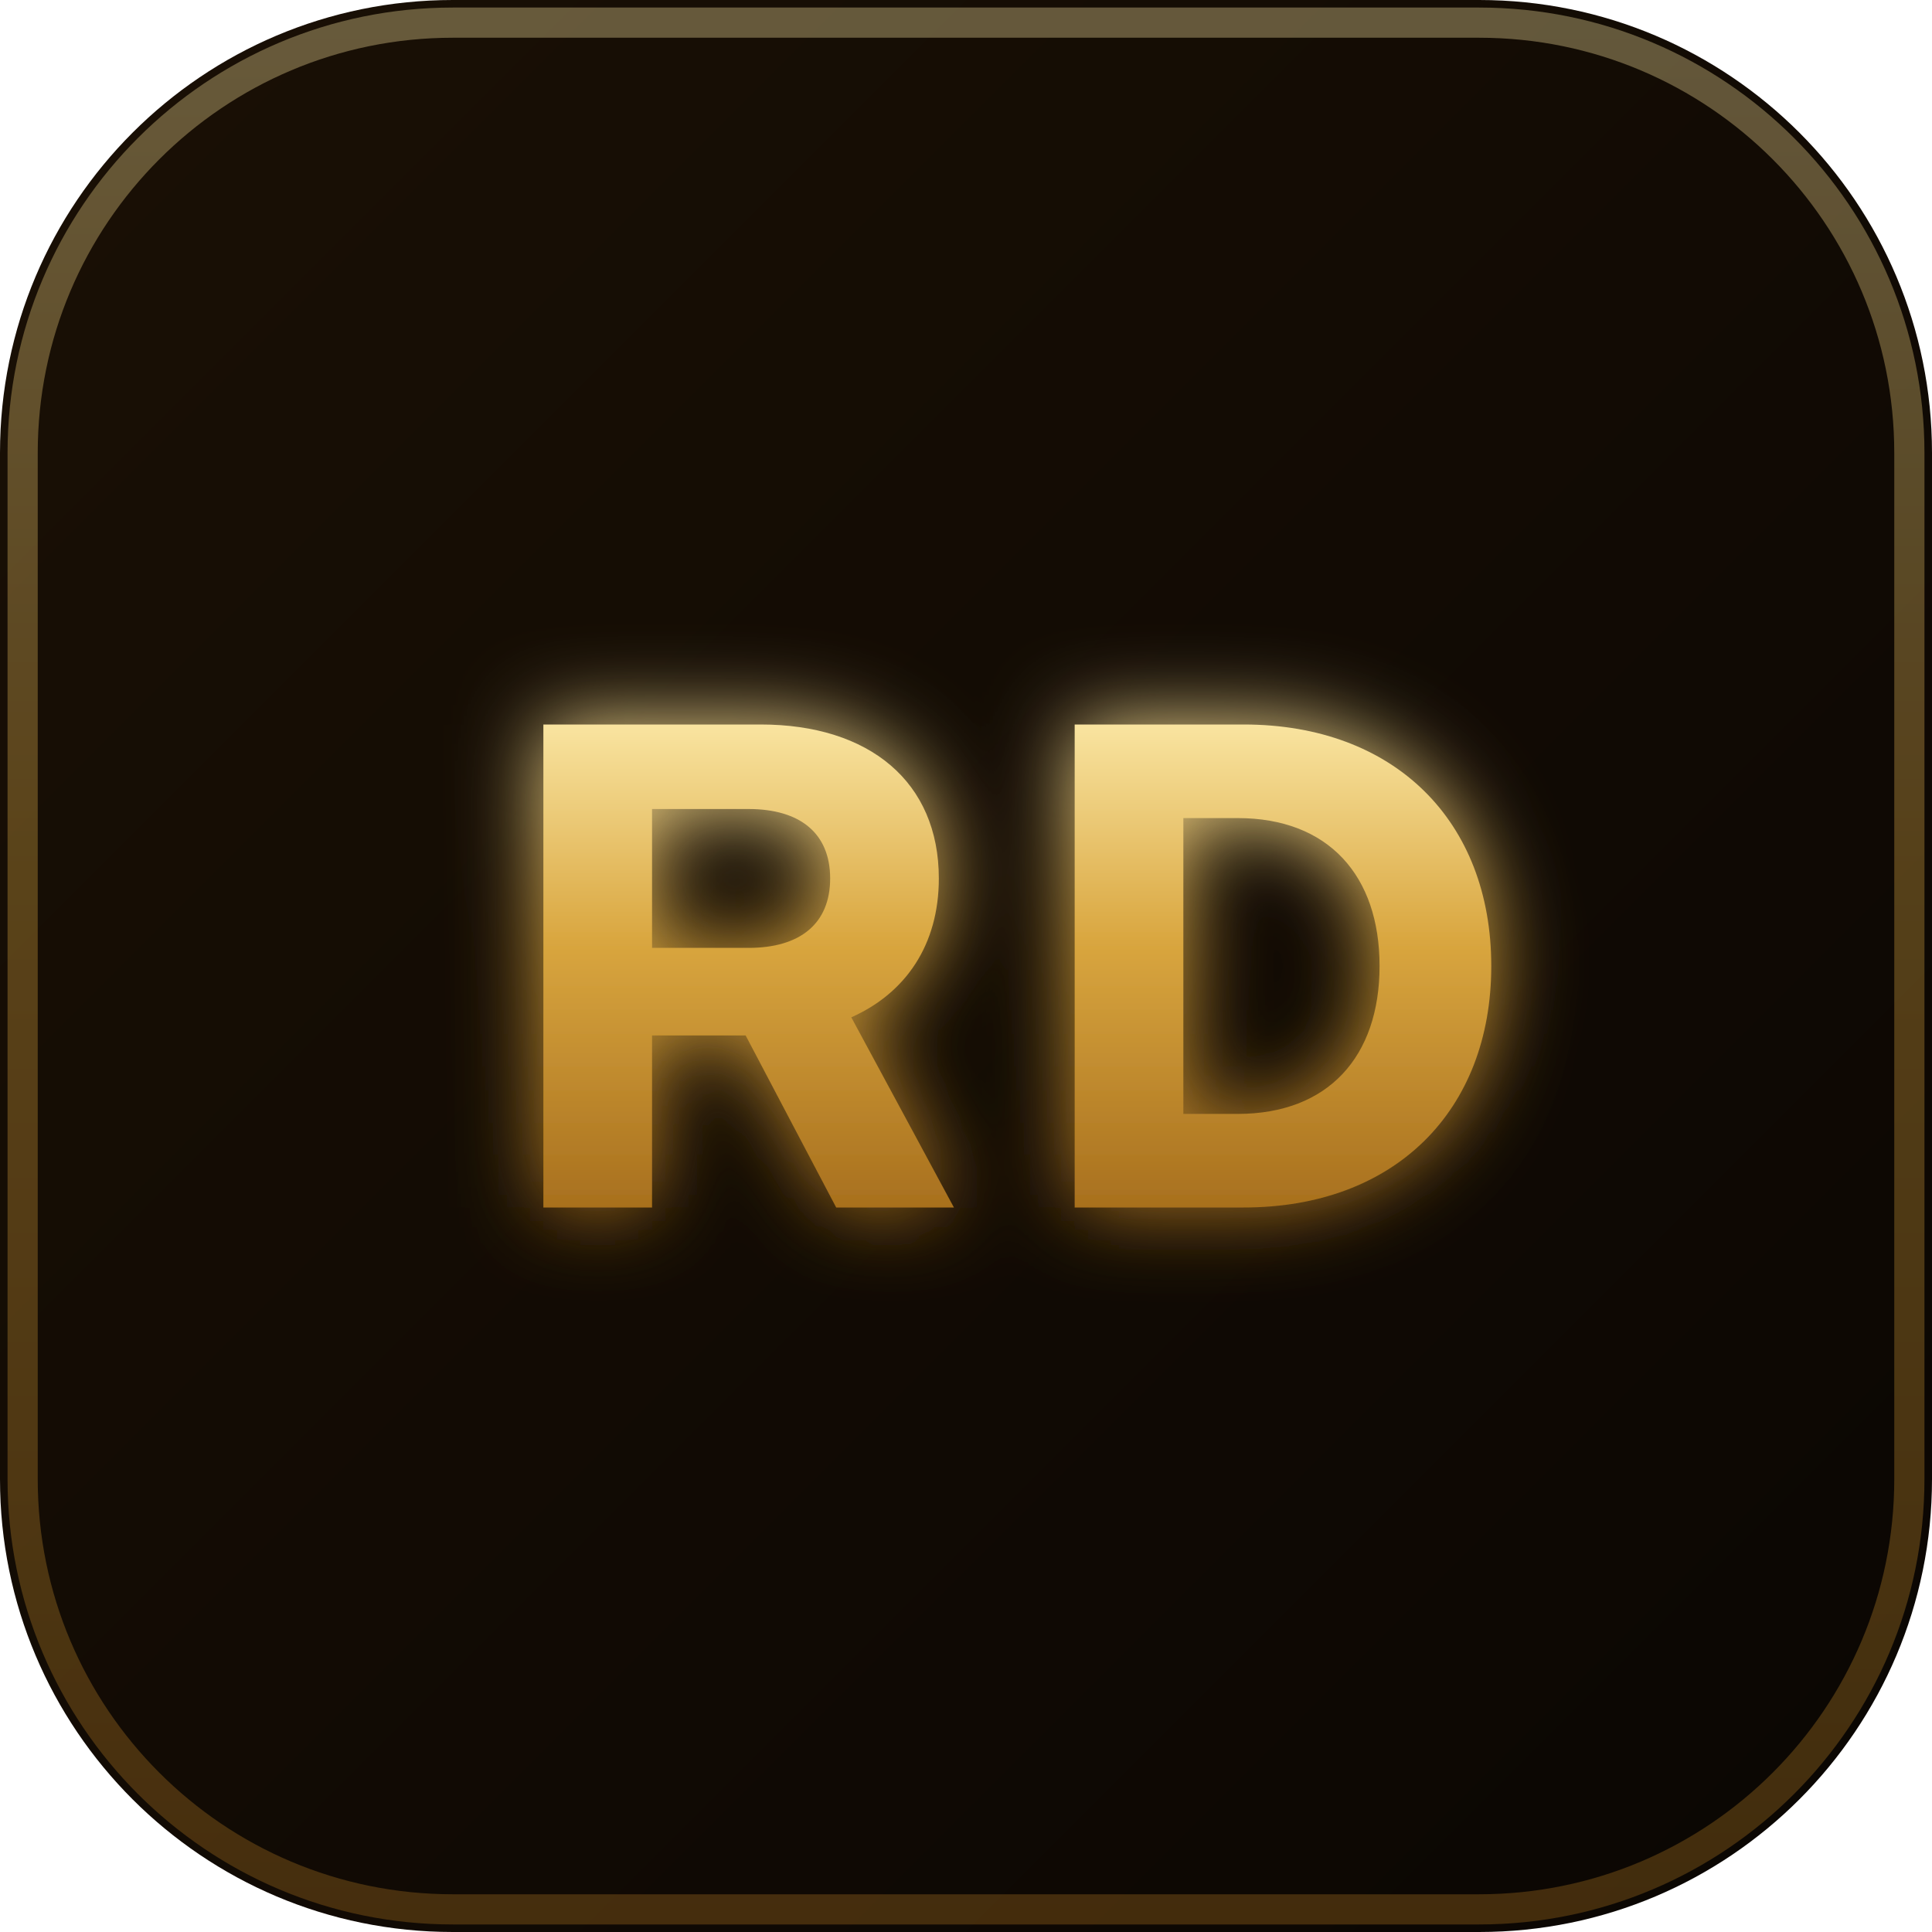
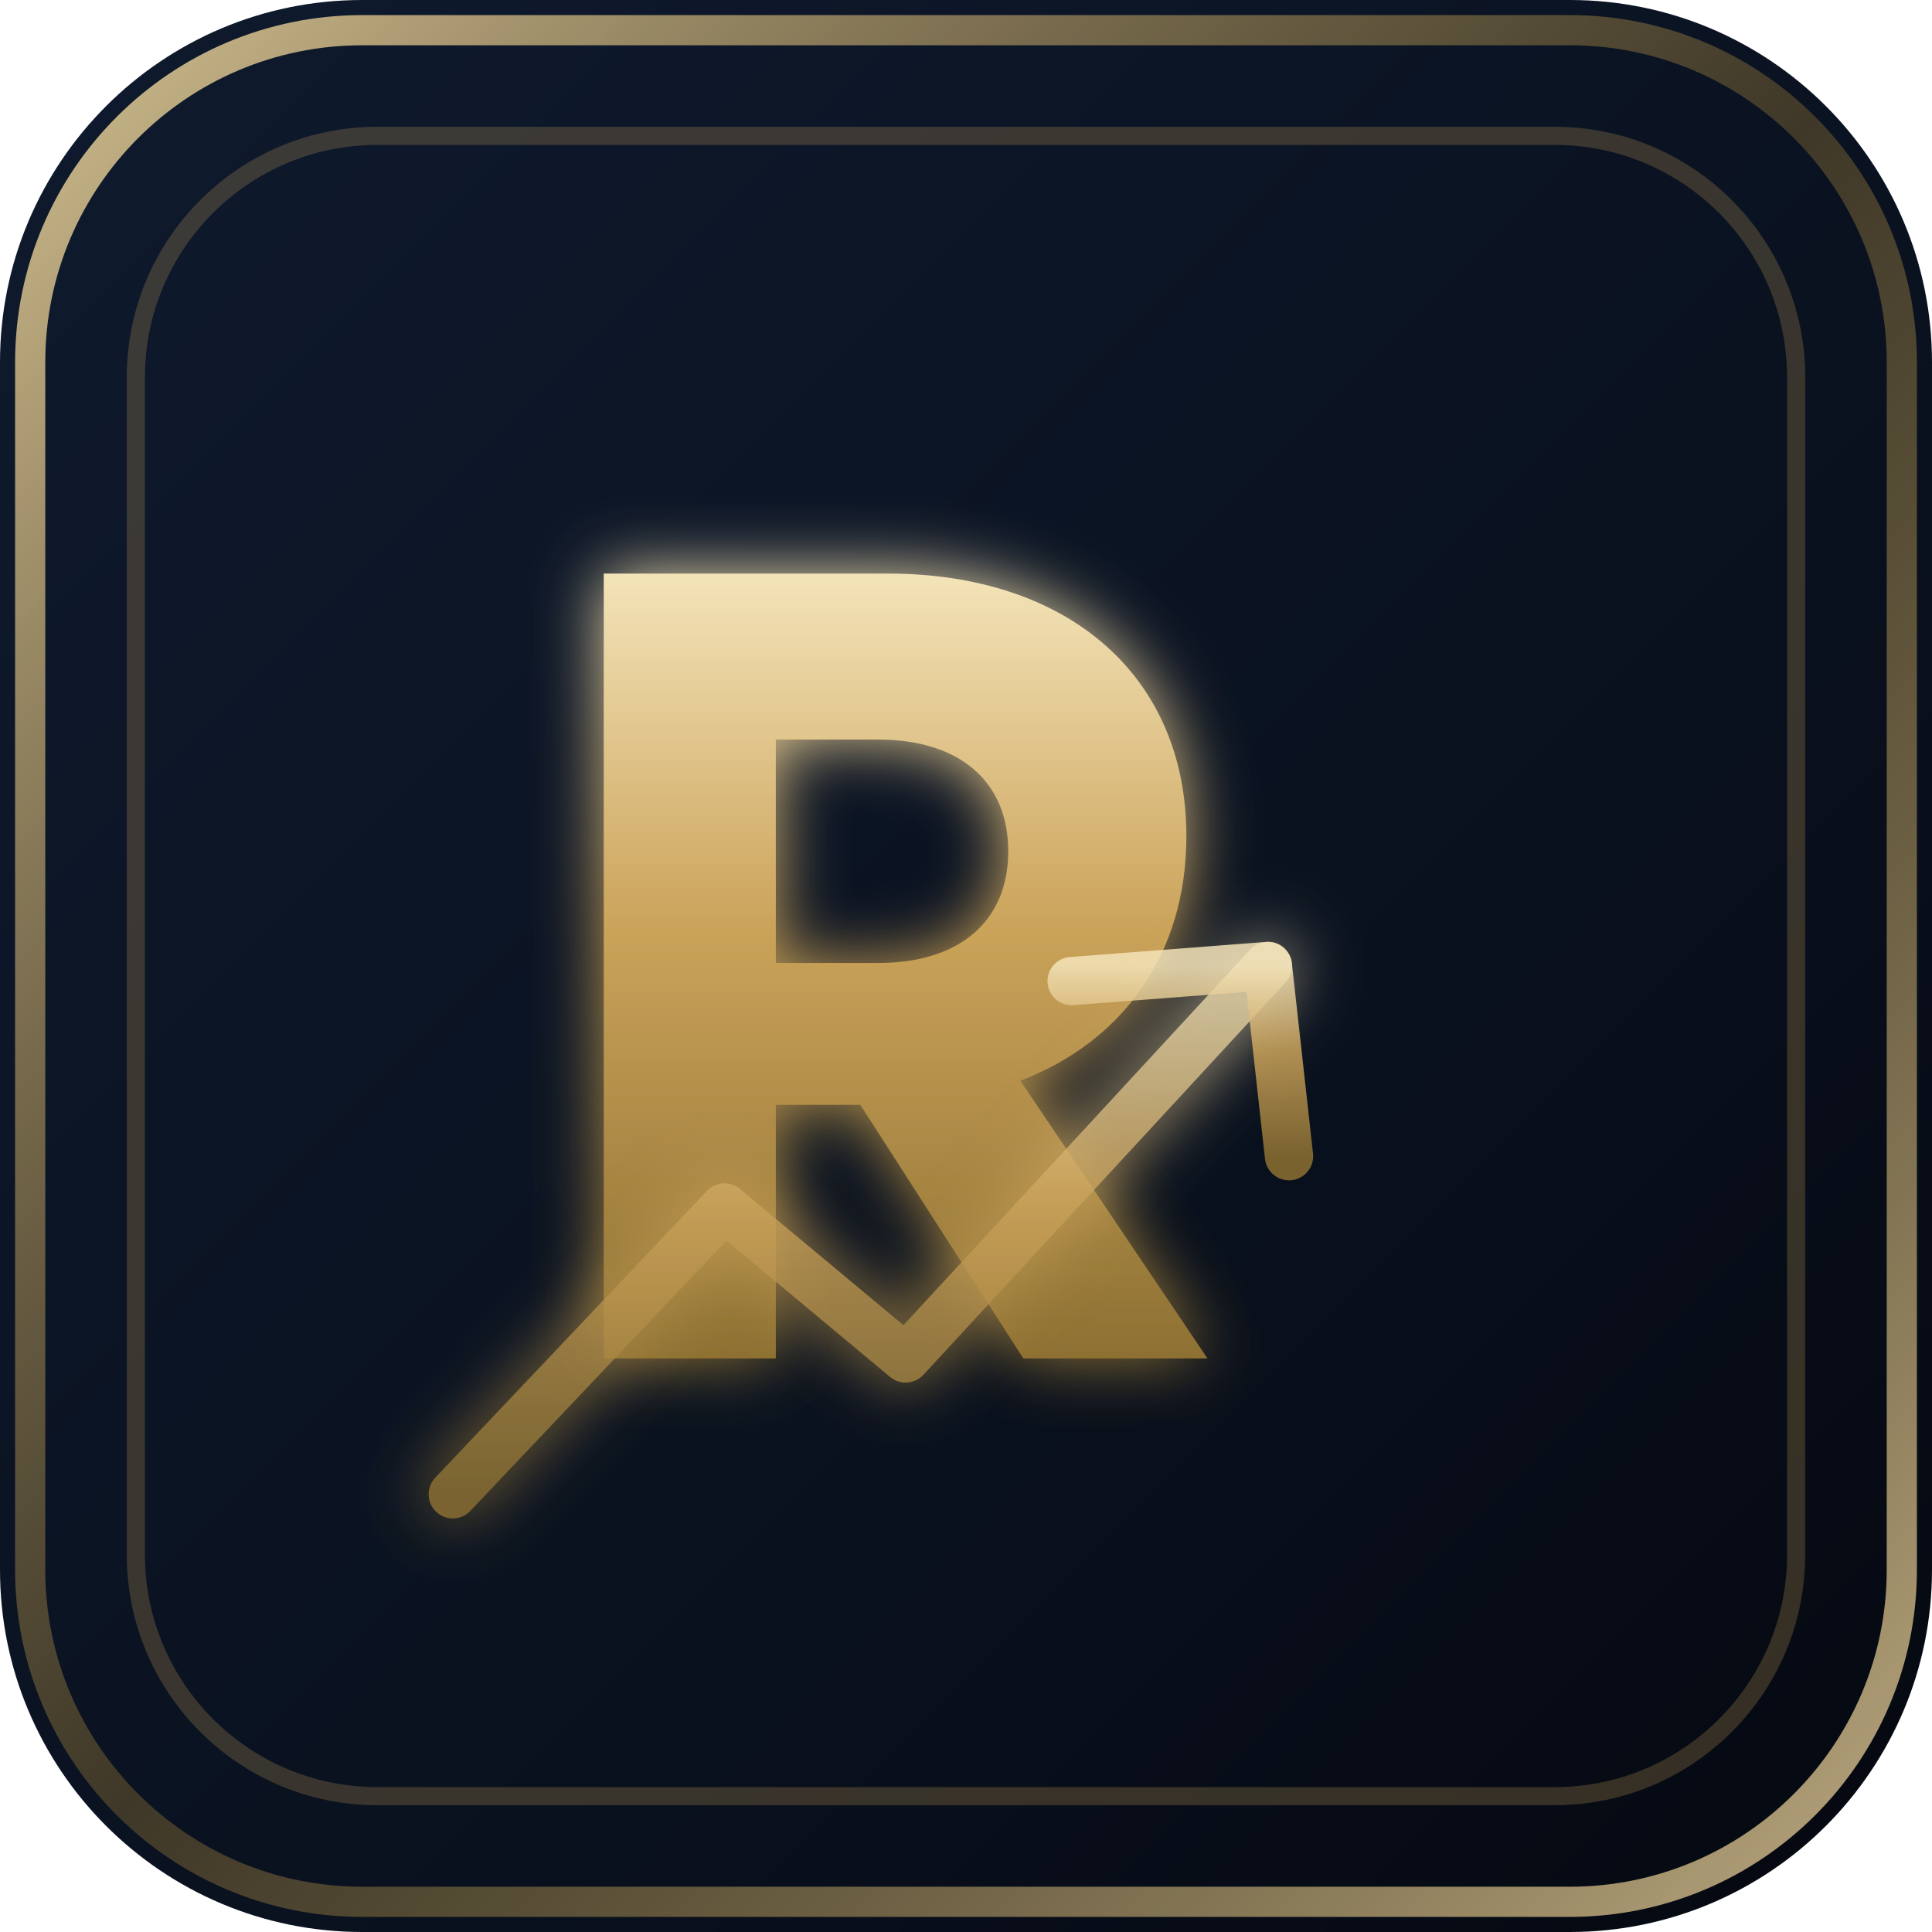
<svg xmlns="http://www.w3.org/2000/svg" width="64" height="64" viewBox="0 0 64 64" fill="none">
  <defs>
    <linearGradient id="rdfav-bg" x1="0" y1="0" x2="64" y2="64" gradientUnits="userSpaceOnUse">
-       <stop offset="0%" stop-color="#1A1005" />
-       <stop offset="100%" stop-color="#0A0603" />
+       <stop offset="0%" stop-color="#0F1A2E" />
+       <stop offset="55%" stop-color="#0A1220" />
+       <stop offset="100%" stop-color="#050810" />
    </linearGradient>
    <linearGradient id="rdfav-gold" x1="0" y1="0" x2="0" y2="1">
-       <stop offset="0%" stop-color="#F9E4A0" />
-       <stop offset="45%" stop-color="#D9A63F" />
-       <stop offset="100%" stop-color="#A8701E" />
+       <stop offset="0%" stop-color="#F3E3B8" />
+       <stop offset="45%" stop-color="#CBA35A" />
+       <stop offset="100%" stop-color="#8E7133" />
    </linearGradient>
-     <filter id="rdfav-glow" x="-40%" y="-40%" width="180%" height="180%">
-       <feGaussianBlur stdDeviation="1.4" result="b" />
+     <linearGradient id="rdfav-iring" x1="0" y1="0" x2="1" y2="1">
+       <stop offset="0%" stop-color="#E8D19C" stop-opacity="0.9" />
+       <stop offset="50%" stop-color="#8E7133" stop-opacity="0.4" />
+       <stop offset="100%" stop-color="#E8D19C" stop-opacity="0.8" />
+     </linearGradient>
+     <filter id="rdfav-glow" x="-50%" y="-50%" width="200%" height="200%">
+       <feGaussianBlur stdDeviation="1.1" result="b" />
      <feMerge>
        <feMergeNode in="b" />
        <feMergeNode in="SourceGraphic" />
      </feMerge>
    </filter>
  </defs>
-   <rect width="64" height="64" rx="15" fill="url(#rdfav-bg)" />
-   <rect x="0.75" y="0.75" width="62.5" height="62.5" rx="14.25" stroke="url(#rdfav-gold)" stroke-opacity="0.35" stroke-width="1" fill="none" />
+   <rect width="64" height="64" rx="12" fill="url(#rdfav-bg)" />
+   <rect x="1" y="1" width="62" height="62" rx="11" stroke="url(#rdfav-iring)" stroke-width="1" fill="none" />
+   <rect x="4.5" y="4.5" width="55" height="55" rx="8" stroke="#CBA35A" stroke-opacity="0.25" stroke-width="0.6" fill="none" />
  <g filter="url(#rdfav-glow)">
-     <path d="M18 40V24h7.2c3.6 0 5.9 1.9 5.9 5.1 0 2.2-1.1 3.8-2.9 4.6l3.4 6.3h-3.9l-3-5.7h-3.1V40H18Zm3.6-8.6h3.2c1.7 0 2.7-.8 2.7-2.3s-1-2.3-2.7-2.3h-3.2v4.6Z" fill="url(#rdfav-gold)" />
-     <path d="M35.6 40V24h5.6c5 0 8.2 3.2 8.2 8s-3.2 8-8.2 8h-5.6Zm3.6-3.1h1.8c3 0 4.7-1.9 4.7-4.9s-1.7-4.9-4.7-4.9h-1.8v9.8Z" fill="url(#rdfav-gold)" />
+     <path d="M20 45V19h9.4c6 0 9.9 3.4 9.9 8.7 0 3.9-2.1 6.8-5.5 8.1L40 45h-6.1l-5.4-8.4h-2.8V45H20Zm5.7-13.1h3.4c2.7 0 4.3-1.4 4.3-3.7s-1.6-3.7-4.3-3.7h-3.4v7.4Z" fill="url(#rdfav-gold)" />
  </g>
+   <path d="M15 49.5 24 40l6 5 12-13" stroke="url(#rdfav-gold)" stroke-width="1.6" stroke-linecap="round" stroke-linejoin="round" fill="none" opacity="0.85" filter="url(#rdfav-glow)" />
+   <path d="M35.5 32.5 42 32l0.7 6.3" stroke="url(#rdfav-gold)" stroke-width="1.6" stroke-linecap="round" stroke-linejoin="round" fill="none" opacity="0.85" />
+   <line x1="10" y1="54.5" x2="54" y2="54.5" stroke="url(#rdfav-gold)" stroke-opacity="0.35" stroke-width="0.6" />
</svg>
